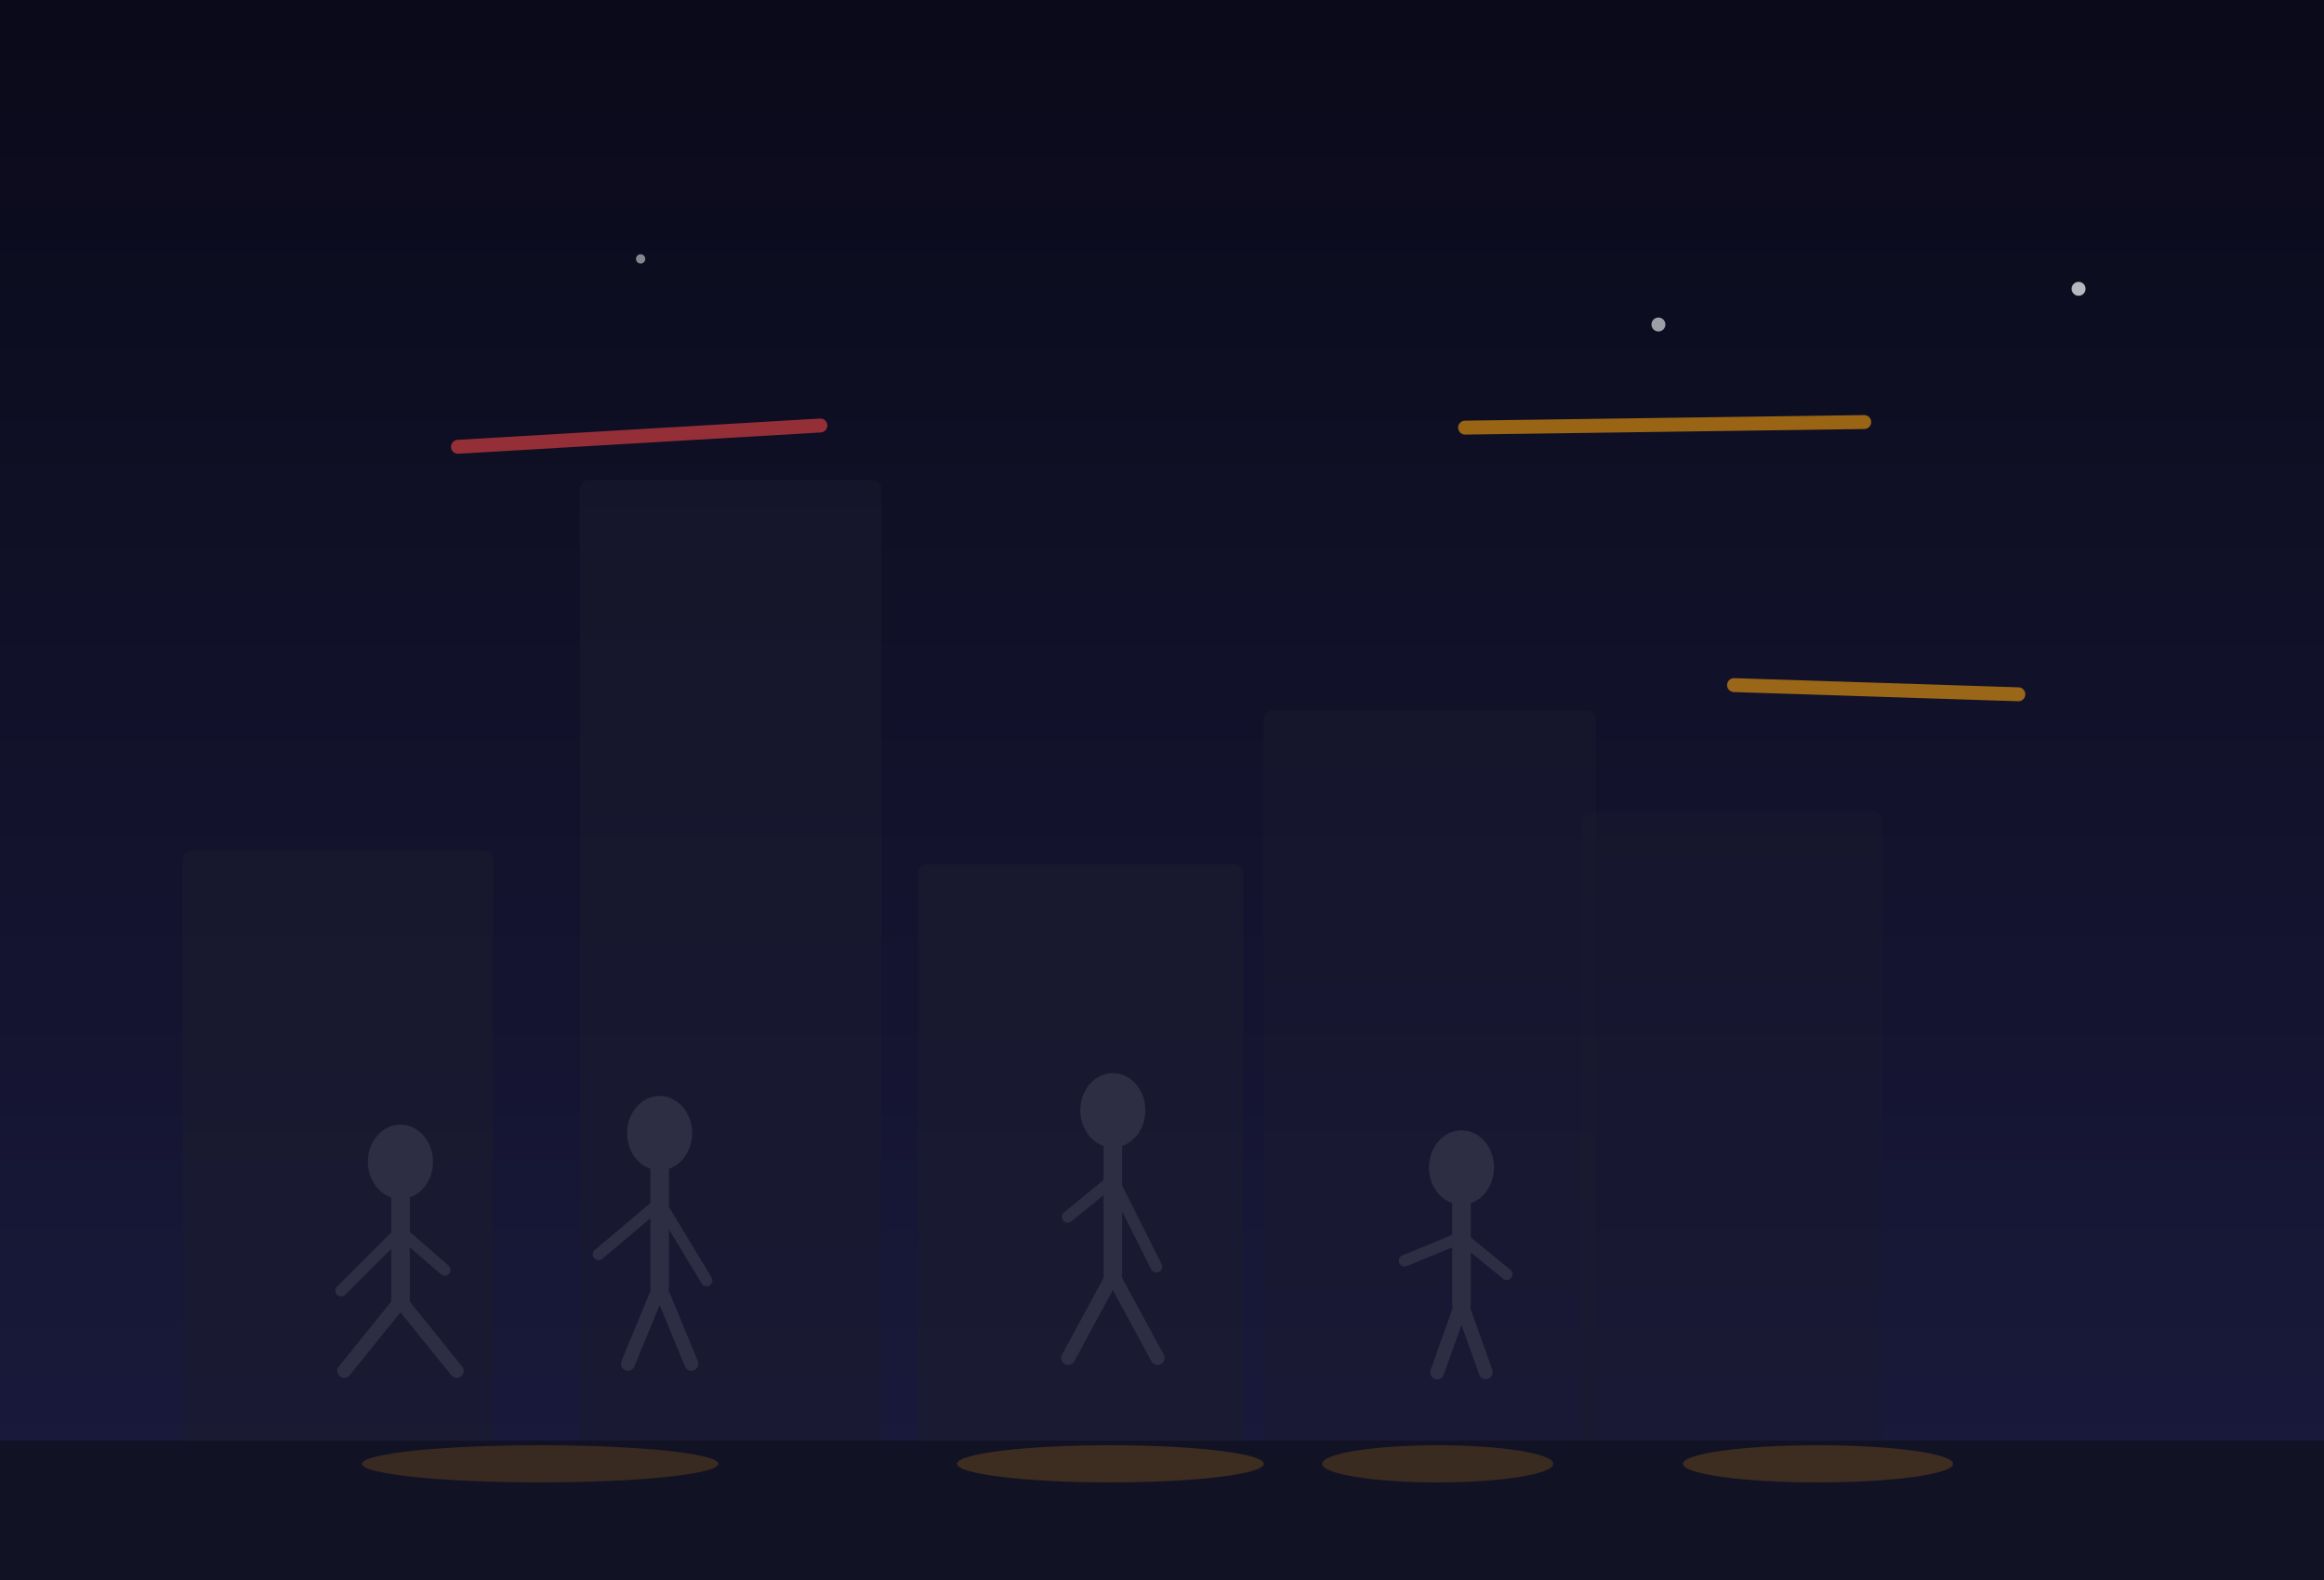
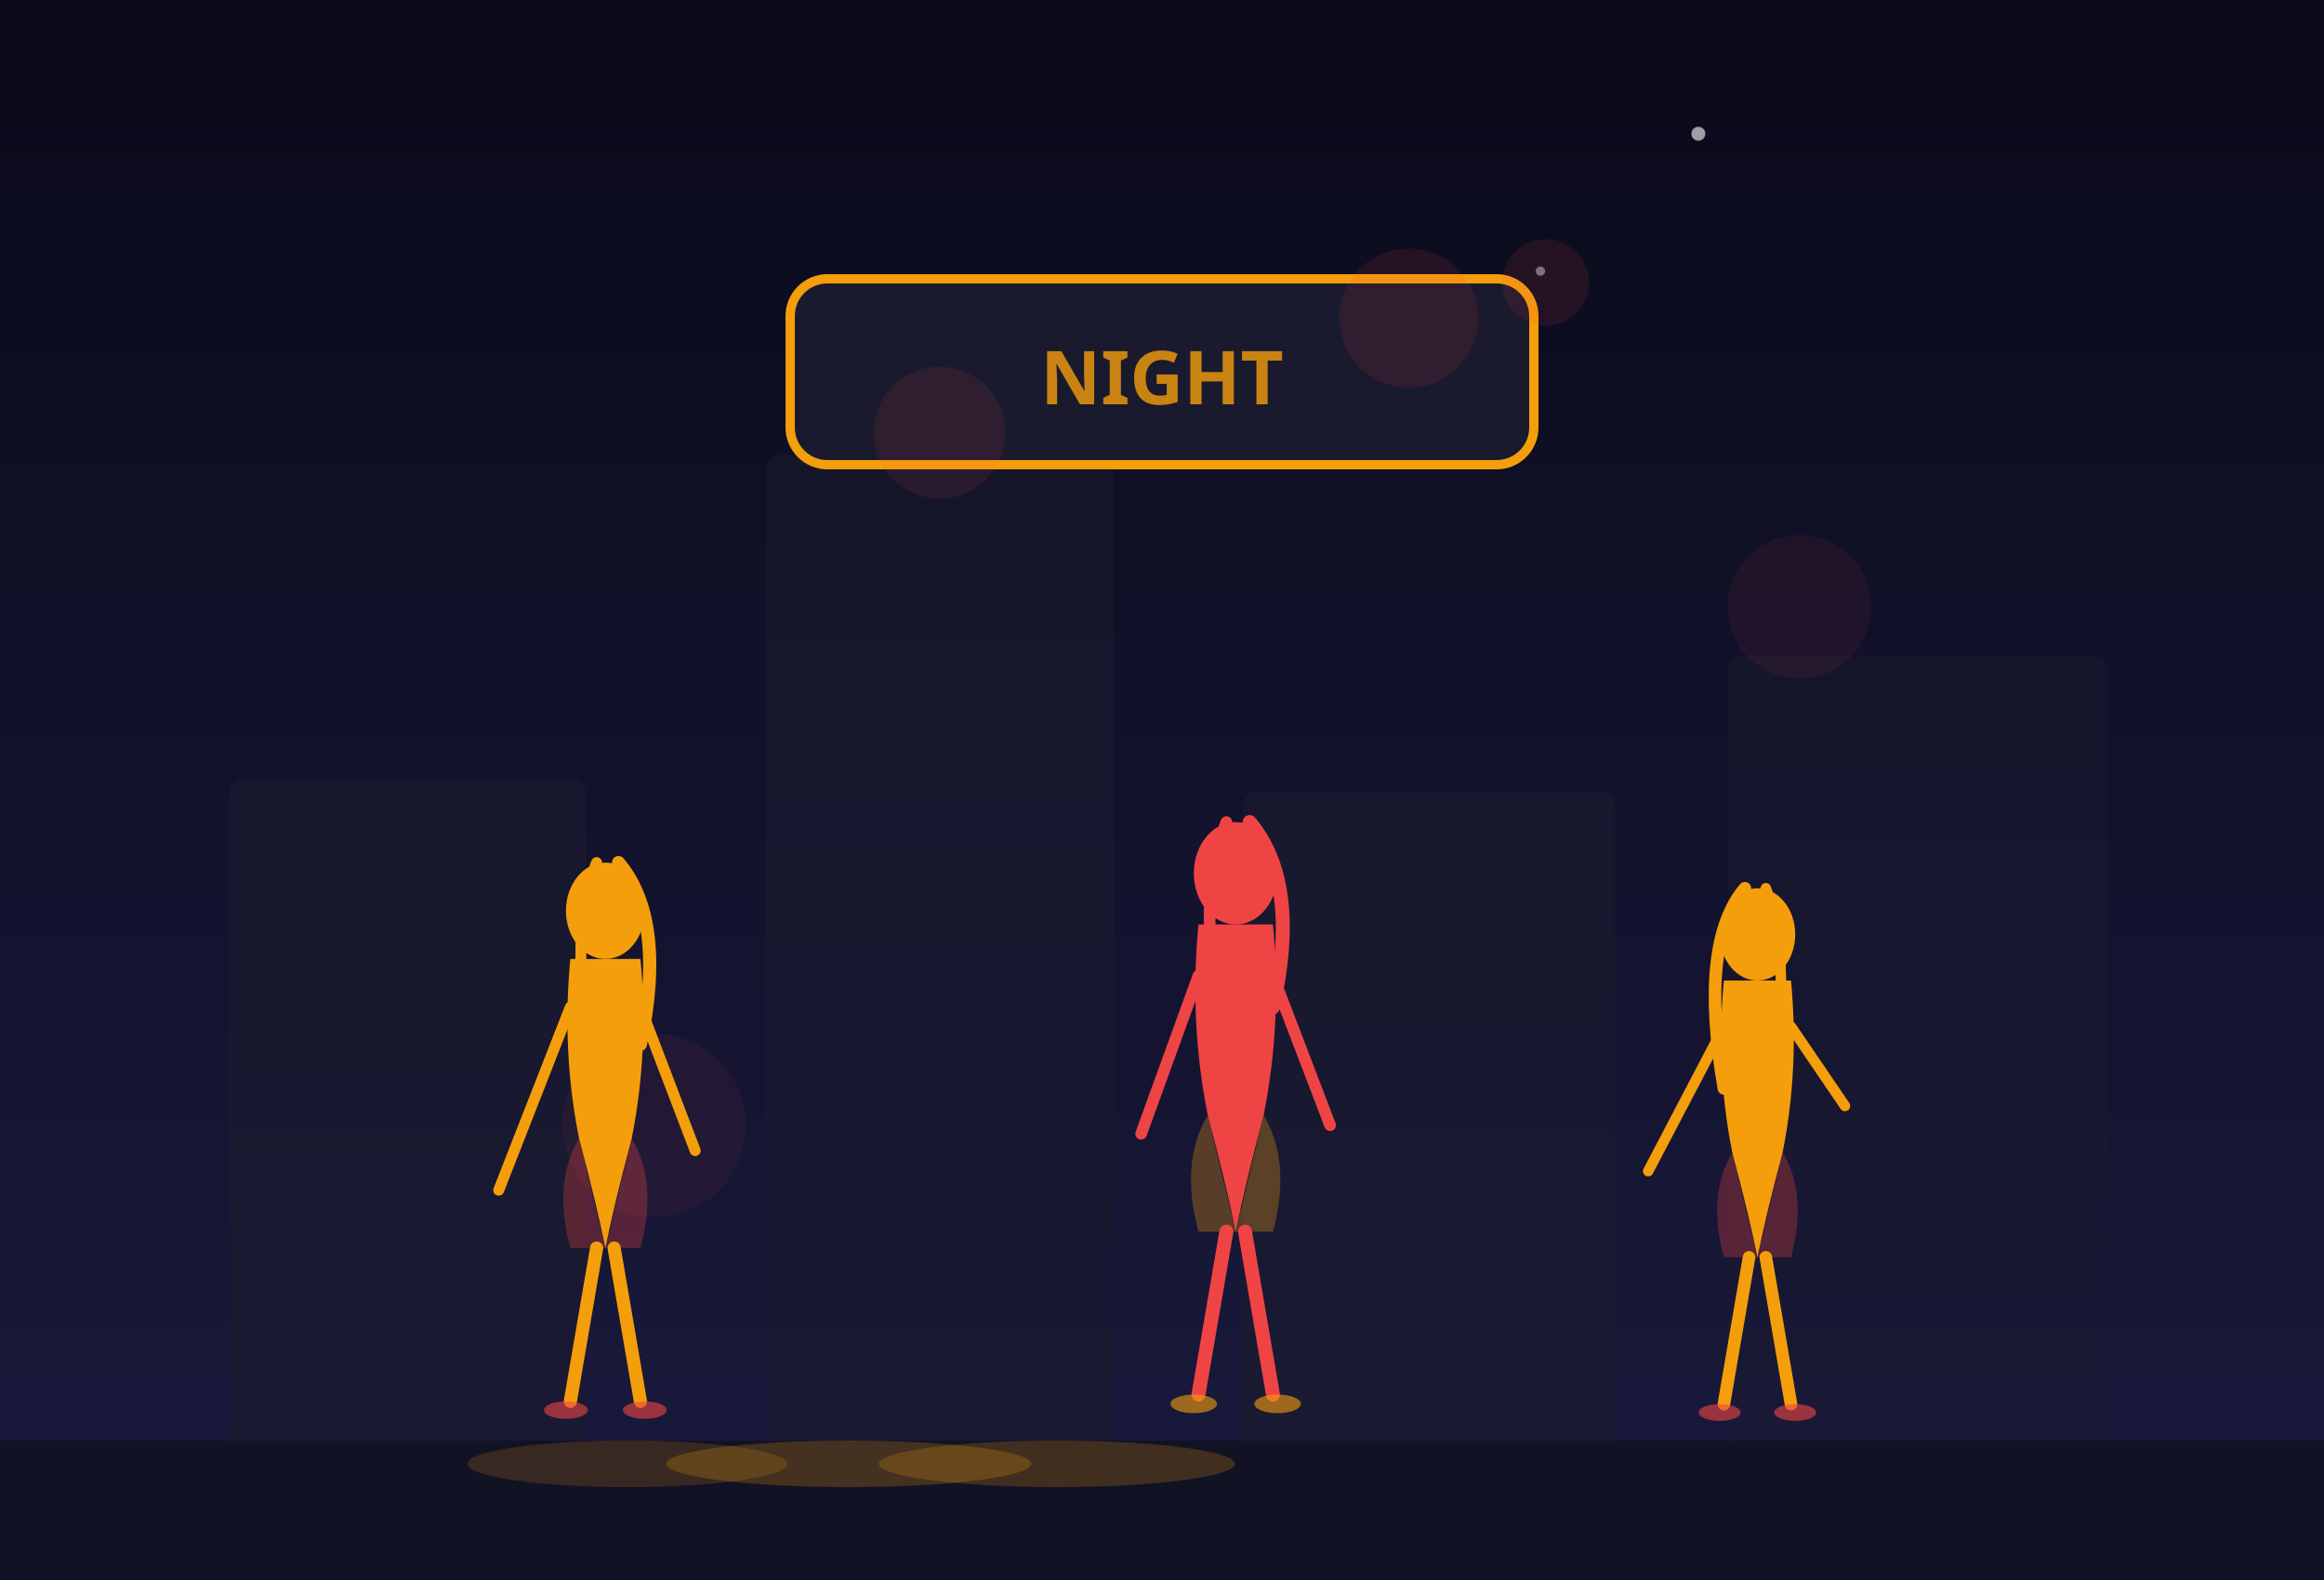
<svg xmlns="http://www.w3.org/2000/svg" viewBox="0 0 500 340" width="500" height="340">
  <defs>
    <linearGradient id="sky1" x1="0%" y1="0%" x2="0%" y2="100%">
      <stop offset="0%" style="stop-color:#0a0a1a" />
      <stop offset="100%" style="stop-color:#1a1a3e" />
    </linearGradient>
  </defs>
  <rect width="500" height="340" fill="url(#sky1)" />
-   <rect x="39.304" y="183.087" width="66.825" height="136.913" fill="#1a1a2e" opacity="0.613" rx="2" />
-   <rect x="124.745" y="103.297" width="64.894" height="216.703" fill="#1a1a2e" opacity="0.588" rx="2" />
-   <rect x="197.48" y="185.972" width="70.005" height="134.028" fill="#1a1a2e" opacity="0.642" rx="2" />
-   <rect x="271.844" y="152.877" width="71.542" height="167.123" fill="#1a1a2e" opacity="0.43" rx="2" />
-   <rect x="340.368" y="174.622" width="64.612" height="145.378" fill="#1a1a2e" opacity="0.437" rx="2" />
+   <rect x="49.304" y="167.701" width="76.825" height="152.299" fill="#1a1a2e" opacity="0.613" rx="3" />
+   <rect x="164.745" y="97.885" width="74.894" height="222.115" fill="#1a1a2e" opacity="0.588" rx="3" />
+   <rect x="267.48" y="170.225" width="80.005" height="149.775" fill="#1a1a2e" opacity="0.642" rx="3" />
+   <rect x="371.844" y="141.267" width="81.542" height="178.733" fill="#1a1a2e" opacity="0.43" rx="3" />
+   <rect x="170" y="60" width="160" height="40" rx="8" fill="#1a1a2e" stroke="#f59e0b" stroke-width="2" />
+   <text x="250" y="87" text-anchor="middle" font-family="sans-serif" font-size="16" font-weight="700" fill="#f59e0b" opacity="0.8">NIGHT</text>
+   <circle cx="140.715" cy="242.205" r="19.718" fill="#ef4444" opacity="0.062" />
+   <circle cx="332.544" cy="60.772" r="9.305" fill="#ef4444" opacity="0.108" />
+   <circle cx="387.138" cy="130.557" r="15.465" fill="#ef4444" opacity="0.072" />
+   <circle cx="303.097" cy="68.447" r="14.945" fill="#ef4444" opacity="0.106" />
+   <circle cx="202.131" cy="93.107" r="14.171" fill="#ef4444" opacity="0.099" />
  <rect x="0" y="310" width="500" height="30" fill="#121225" />
-   <ellipse cx="116.215" cy="315" rx="38.342" ry="4" fill="#f59e0b" opacity="0.17" />
-   <ellipse cx="309.321" cy="315" rx="24.852" ry="4" fill="#f59e0b" opacity="0.177" />
-   <ellipse cx="238.899" cy="315" rx="33.006" ry="4" fill="#f59e0b" opacity="0.188" />
-   <ellipse cx="391.132" cy="315" rx="29.052" ry="4" fill="#f59e0b" opacity="0.191" />
-   <line x1="373.072" y1="147.428" x2="434.239" y2="149.404" stroke="#f59e0b" stroke-width="3" opacity="0.6" stroke-linecap="round" />
-   <line x1="98.532" y1="96.144" x2="176.497" y2="91.566" stroke="#ef4444" stroke-width="3" opacity="0.6" stroke-linecap="round" />
-   <line x1="315.208" y1="92.019" x2="401.086" y2="90.823" stroke="#f59e0b" stroke-width="3" opacity="0.6" stroke-linecap="round" />
-   <g transform="translate(86.1555,250.0049)">
-     <ellipse cx="0" cy="0" rx="7" ry="8" fill="#2d2d44" />
-     <line x1="0" y1="8" x2="0" y2="29.998" stroke="#2d2d44" stroke-width="4" stroke-linecap="round" />
-     <line x1="0" y1="29.998" x2="-12.102" y2="44.996" stroke="#2d2d44" stroke-width="3" stroke-linecap="round" />
-     <line x1="0" y1="29.998" x2="12.102" y2="44.996" stroke="#2d2d44" stroke-width="3" stroke-linecap="round" />
-     <line x1="0" y1="15" x2="-12.757" y2="27.729" stroke="#2d2d44" stroke-width="2.5" stroke-linecap="round" />
-     <line x1="0" y1="15" x2="9.526" y2="23.258" stroke="#2d2d44" stroke-width="2.5" stroke-linecap="round" />
+   <ellipse cx="134.987" cy="315" rx="34.445" ry="5" fill="#f59e0b" opacity="0.167" />
+   <ellipse cx="227.398" cy="315" rx="38.316" ry="5" fill="#f59e0b" opacity="0.205" />
+   <ellipse cx="182.591" cy="315" rx="39.281" ry="5" fill="#f59e0b" opacity="0.219" />
+   <g transform="translate(130.2455,245) scale(0.9425416)">
+     <ellipse cx="0" cy="-52" rx="9" ry="11" fill="#f59e0b" />
+     <path d="M3,-63 Q14,-50 8,-21.52" stroke="#f59e0b" stroke-width="3" fill="none" stroke-linecap="round" />
+     <path d="M-2,-63 Q-8,-48 -4,-24.52" stroke="#f59e0b" stroke-width="2.5" fill="none" stroke-linecap="round" />
+     <path d="M-8,-41 Q-10,-20 -6,0 Q-2,15 0,25 Q2,15 6,0 Q10,-20 8,-41 Z" fill="#f59e0b" />
+     <path d="M-6,0 Q-12,10 -8,25 L0,25 Z" fill="#ef4444" opacity="0.3" />
+     <path d="M6,0 Q12,10 8,25 L0,25 Z" fill="#ef4444" opacity="0.3" />
+     <line x1="-2" y1="25" x2="-8" y2="60" stroke="#f59e0b" stroke-width="3" stroke-linecap="round" />
+     <line x1="2" y1="25" x2="8" y2="60" stroke="#f59e0b" stroke-width="3" stroke-linecap="round" />
+     <ellipse cx="-9" cy="62" rx="5" ry="2" fill="#ef4444" opacity="0.6" />
+     <ellipse cx="9" cy="62" rx="5" ry="2" fill="#ef4444" opacity="0.6" />
+     <line x1="-8" y1="-30" x2="-24.347" y2="11.796" stroke="#f59e0b" stroke-width="2.5" stroke-linecap="round" />
+     <line x1="8" y1="-30" x2="20.498" y2="2.756" stroke="#f59e0b" stroke-width="2.5" stroke-linecap="round" />
  </g>
-   <g transform="translate(141.9209,243.836)">
-     <ellipse cx="0" cy="0" rx="7" ry="8" fill="#2d2d44" />
-     <line x1="0" y1="8" x2="0" y2="33.082" stroke="#2d2d44" stroke-width="4" stroke-linecap="round" />
-     <line x1="0" y1="33.082" x2="-6.824" y2="49.623" stroke="#2d2d44" stroke-width="3" stroke-linecap="round" />
-     <line x1="0" y1="33.082" x2="6.824" y2="49.623" stroke="#2d2d44" stroke-width="3" stroke-linecap="round" />
-     <line x1="0" y1="15" x2="-13.138" y2="26.081" stroke="#2d2d44" stroke-width="2.5" stroke-linecap="round" />
-     <line x1="0" y1="15" x2="10.1" y2="31.713" stroke="#2d2d44" stroke-width="2.5" stroke-linecap="round" />
+   <g transform="translate(265.8556,240) scale(1.001527)">
+     <ellipse cx="0" cy="-52" rx="9" ry="11" fill="#ef4444" />
+     <path d="M3,-63 Q14,-50 8,-23.186" stroke="#ef4444" stroke-width="3" fill="none" stroke-linecap="round" />
+     <path d="M-2,-63 Q-8,-48 -4,-26.186" stroke="#ef4444" stroke-width="2.5" fill="none" stroke-linecap="round" />
+     <path d="M-8,-41 Q-10,-20 -6,0 Q-2,15 0,25 Q2,15 6,0 Q10,-20 8,-41 Z" fill="#ef4444" />
+     <path d="M-6,0 Q-12,10 -8,25 L0,25 Z" fill="#f59e0b" opacity="0.3" />
+     <path d="M6,0 Q12,10 8,25 L0,25 Z" fill="#f59e0b" opacity="0.3" />
+     <line x1="-2" y1="25" x2="-8" y2="60" stroke="#ef4444" stroke-width="3" stroke-linecap="round" />
+     <line x1="2" y1="25" x2="8" y2="60" stroke="#ef4444" stroke-width="3" stroke-linecap="round" />
+     <ellipse cx="-9" cy="62" rx="5" ry="2" fill="#f59e0b" opacity="0.6" />
+     <ellipse cx="9" cy="62" rx="5" ry="2" fill="#f59e0b" opacity="0.6" />
+     <line x1="-8" y1="-30" x2="-20.307" y2="3.955" stroke="#ef4444" stroke-width="2.5" stroke-linecap="round" />
+     <line x1="8" y1="-30" x2="20.28" y2="2.128" stroke="#ef4444" stroke-width="2.5" stroke-linecap="round" />
  </g>
-   <g transform="translate(239.426,238.9193)">
-     <ellipse cx="0" cy="0" rx="7" ry="8" fill="#2d2d44" />
-     <line x1="0" y1="8" x2="0" y2="35.54" stroke="#2d2d44" stroke-width="4" stroke-linecap="round" />
-     <line x1="0" y1="35.54" x2="-9.624" y2="53.311" stroke="#2d2d44" stroke-width="3" stroke-linecap="round" />
-     <line x1="0" y1="35.54" x2="9.624" y2="53.311" stroke="#2d2d44" stroke-width="3" stroke-linecap="round" />
-     <line x1="0" y1="15" x2="-9.718" y2="22.935" stroke="#2d2d44" stroke-width="2.5" stroke-linecap="round" />
-     <line x1="0" y1="15" x2="9.361" y2="33.665" stroke="#2d2d44" stroke-width="2.5" stroke-linecap="round" />
+   <g transform="translate(378.1074,248) scale(0.9025009)">
+     <ellipse cx="0" cy="-52" rx="9" ry="11" fill="#f59e0b" />
+     <path d="M-3,-63 Q-14,-50 -8,-15.287" stroke="#f59e0b" stroke-width="3" fill="none" stroke-linecap="round" />
+     <path d="M2,-63 Q8,-48 4,-18.287" stroke="#f59e0b" stroke-width="2.5" fill="none" stroke-linecap="round" />
+     <path d="M-8,-41 Q-10,-20 -6,0 Q-2,15 0,25 Q2,15 6,0 Q10,-20 8,-41 Z" fill="#f59e0b" />
+     <path d="M-6,0 Q-12,10 -8,25 L0,25 Z" fill="#ef4444" opacity="0.3" />
+     <path d="M6,0 Q12,10 8,25 L0,25 Z" fill="#ef4444" opacity="0.3" />
+     <line x1="-2" y1="25" x2="-8" y2="60" stroke="#f59e0b" stroke-width="3" stroke-linecap="round" />
+     <line x1="2" y1="25" x2="8" y2="60" stroke="#f59e0b" stroke-width="3" stroke-linecap="round" />
+     <ellipse cx="-9" cy="62" rx="5" ry="2" fill="#ef4444" opacity="0.6" />
+     <ellipse cx="9" cy="62" rx="5" ry="2" fill="#ef4444" opacity="0.6" />
+     <line x1="-8" y1="-30" x2="-26.04" y2="4.449" stroke="#f59e0b" stroke-width="2.5" stroke-linecap="round" />
+     <line x1="8" y1="-30" x2="20.864" y2="-11.087" stroke="#f59e0b" stroke-width="2.5" stroke-linecap="round" />
  </g>
-   <g transform="translate(314.4362,251.2436)">
-     <ellipse cx="0" cy="0" rx="7" ry="8" fill="#2d2d44" />
-     <line x1="0" y1="8" x2="0" y2="29.378" stroke="#2d2d44" stroke-width="4" stroke-linecap="round" />
-     <line x1="0" y1="29.378" x2="-5.225" y2="44.067" stroke="#2d2d44" stroke-width="3" stroke-linecap="round" />
-     <line x1="0" y1="29.378" x2="5.225" y2="44.067" stroke="#2d2d44" stroke-width="3" stroke-linecap="round" />
-     <line x1="0" y1="15" x2="-12.238" y2="20.058" stroke="#2d2d44" stroke-width="2.5" stroke-linecap="round" />
-     <line x1="0" y1="15" x2="9.722" y2="22.964" stroke="#2d2d44" stroke-width="2.5" stroke-linecap="round" />
-   </g>
-   <circle cx="447.202" cy="62.147" r="1.5" fill="#fff" opacity="0.7" />
-   <circle cx="137.828" cy="55.712" r="1" fill="#fff" opacity="0.5" />
-   <circle cx="356.804" cy="69.83" r="1.5" fill="#fff" opacity="0.6" />
+   <circle cx="365.398" cy="28.783" r="1.5" fill="#fff" opacity="0.6" />
+   <circle cx="331.414" cy="58.35" r="1" fill="#fff" opacity="0.4" />
</svg>
